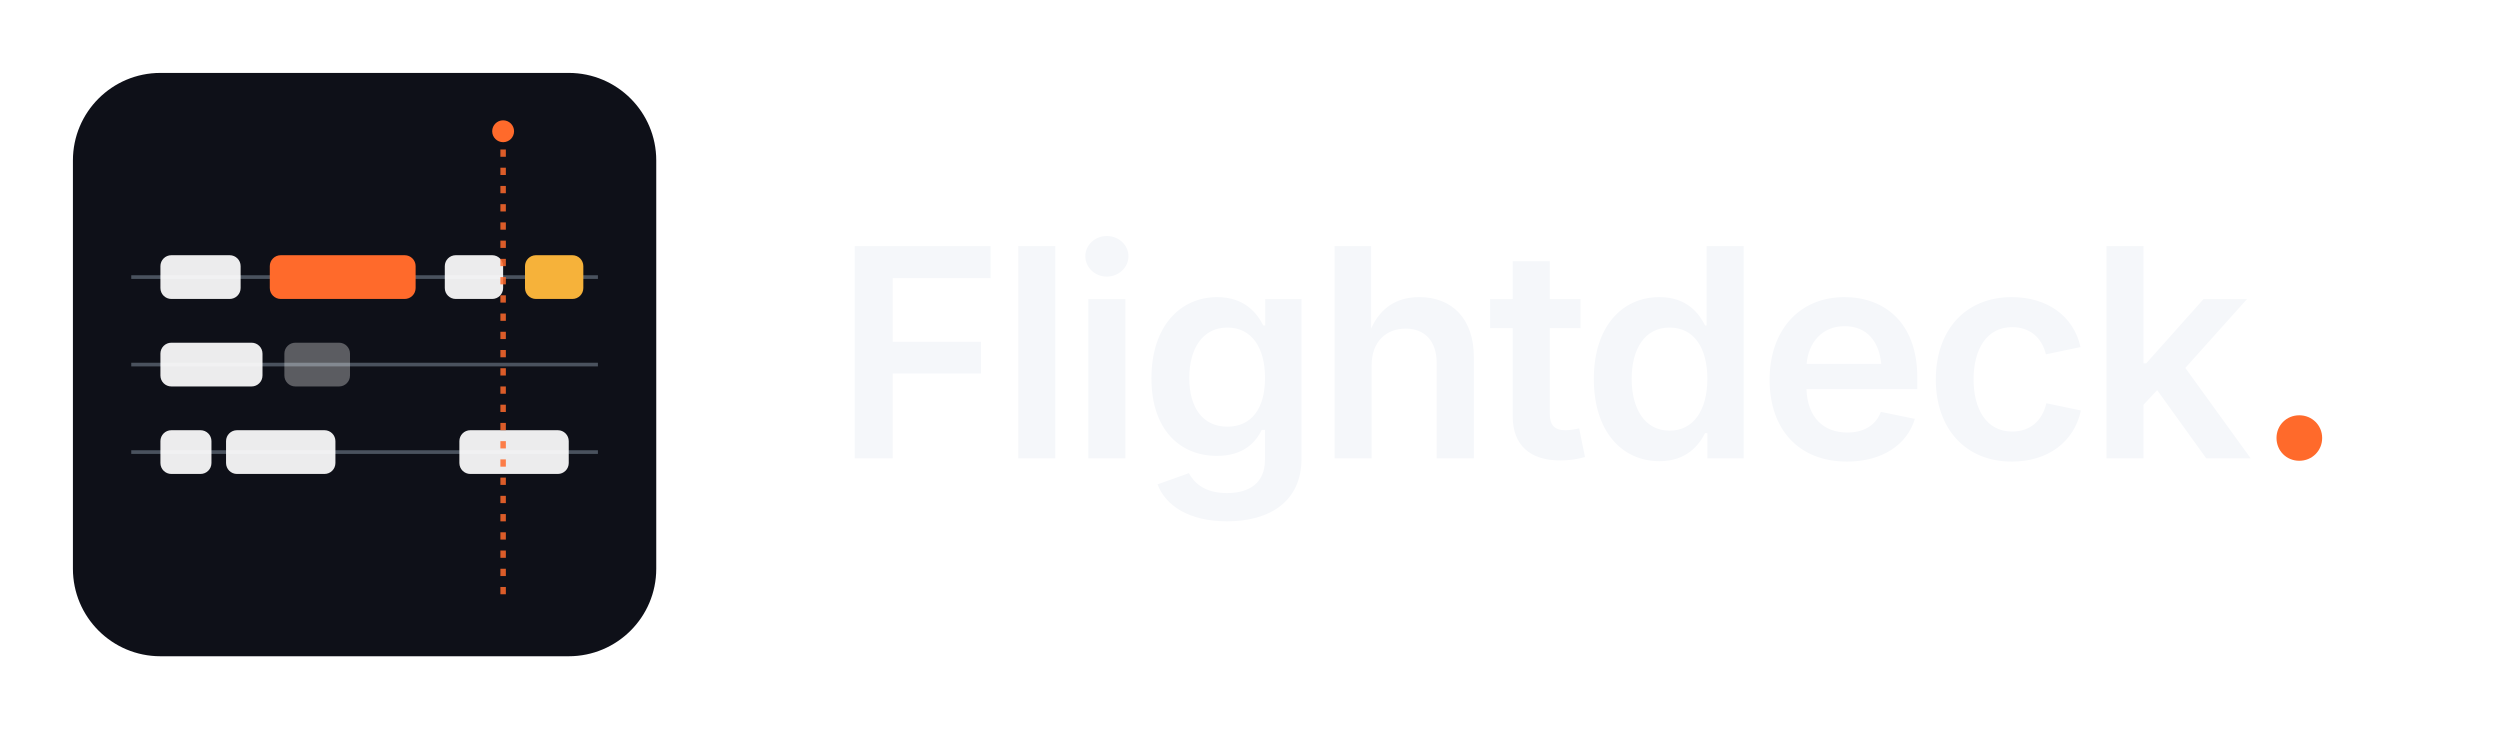
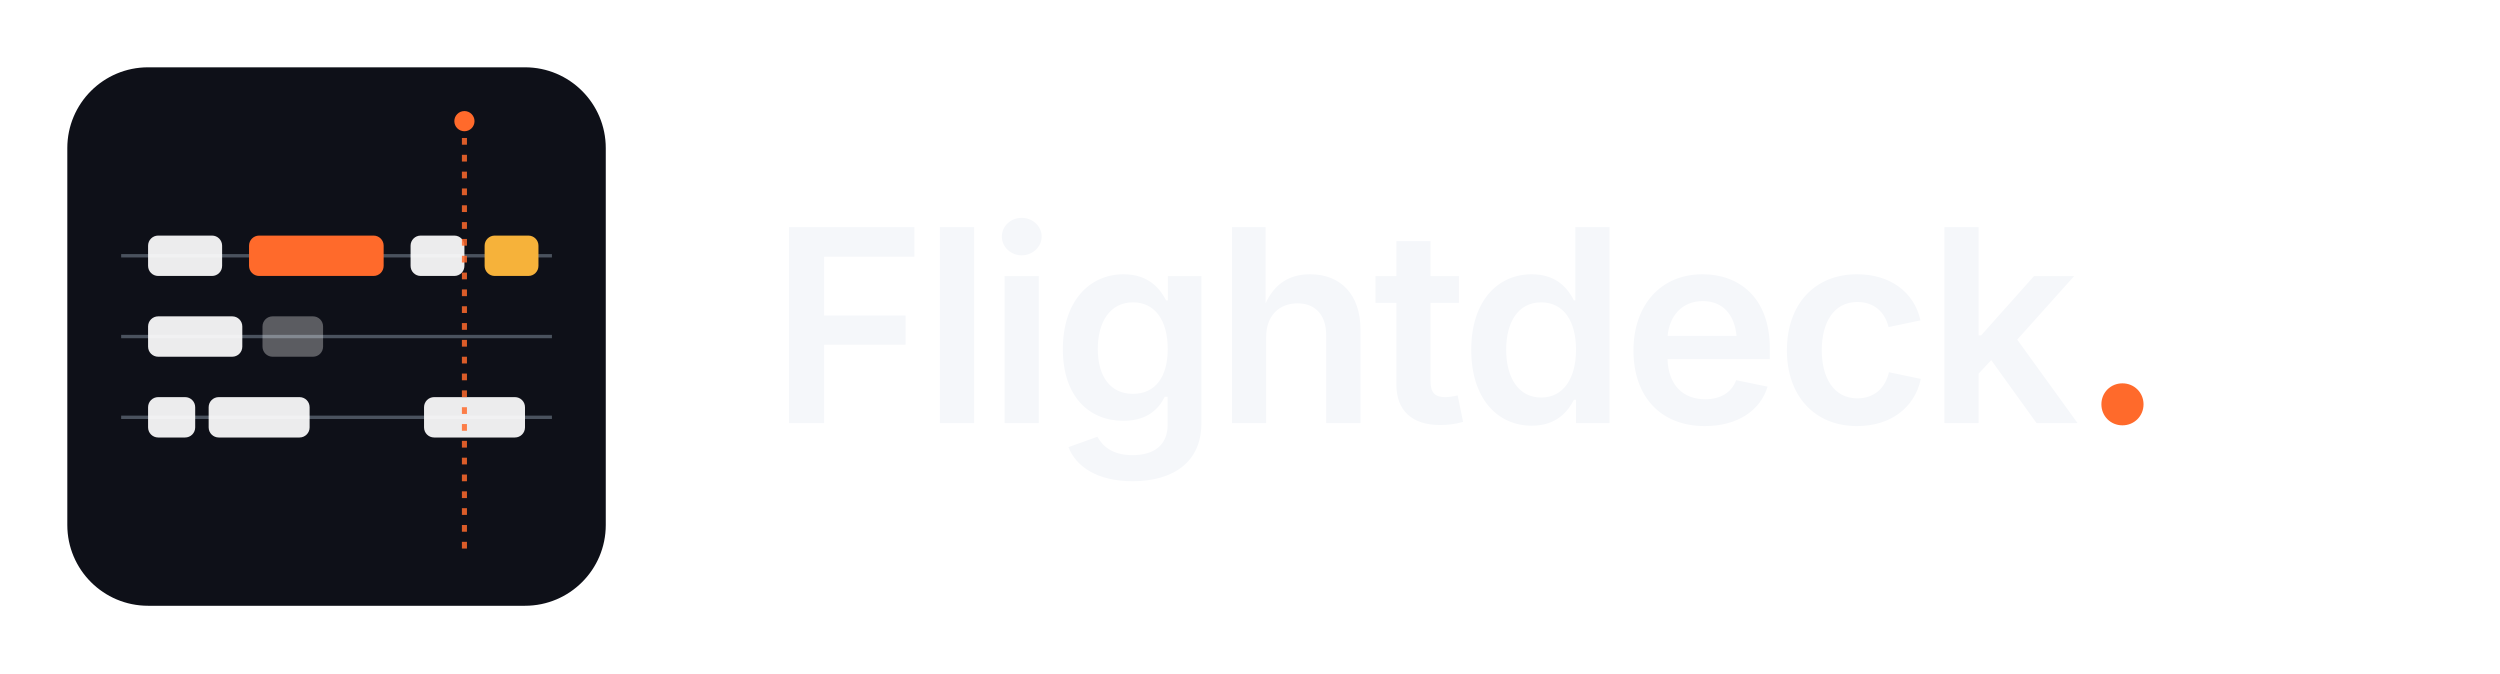
- <svg xmlns="http://www.w3.org/2000/svg" viewBox="20 30 480 140" fill="none">
+ <svg xmlns="http://www.w3.org/2000/svg" viewBox="20 30 520 140" fill="none">
  <g transform="translate(20, 30) scale(0.7)">
    <rect x="20" y="20" width="160" height="160" rx="24" fill="#0e1018" stroke="oklch(0.82 0.17 198)" stroke-width="1.5" stroke-opacity="0.4" />
    <g stroke="rgba(180,200,220,0.36)" stroke-width="1">
      <line x1="36" y1="76" x2="164" y2="76" />
      <line x1="36" y1="100" x2="164" y2="100" />
      <line x1="36" y1="124" x2="164" y2="124" />
    </g>
    <g>
      <rect x="44" y="70" width="22" height="12" rx="3" fill="rgba(255,255,255,0.92)" />
      <rect x="74" y="70" width="40" height="12" rx="3" fill="#FF6A2B" />
      <rect x="122" y="70" width="16" height="12" rx="3" fill="rgba(255,255,255,0.92)" />
      <rect x="144" y="70" width="16" height="12" rx="3" fill="#F6B23A" />
      <rect x="44" y="94" width="28" height="12" rx="3" fill="rgba(255,255,255,0.92)" />
      <rect x="78" y="94" width="18" height="12" rx="3" fill="rgba(255,255,255,0.32)" />
      <rect x="104" y="94" width="52" height="12" rx="3" fill="oklch(0.62 0.25 295)" />
      <rect x="44" y="118" width="14" height="12" rx="3" fill="rgba(255,255,255,0.92)" />
      <rect x="62" y="118" width="30" height="12" rx="3" fill="rgba(255,255,255,0.92)" />
      <rect x="98" y="118" width="22" height="12" rx="3" fill="oklch(0.62 0.25 295)" />
      <rect x="126" y="118" width="30" height="12" rx="3" fill="rgba(255,255,255,0.92)" />
    </g>
    <g>
      <line x1="138" y1="36" x2="138" y2="166" stroke="#FF6A2B" stroke-width="1.5" stroke-dasharray="2 3" opacity="0.85" />
      <circle cx="138" cy="36" r="3" fill="#FF6A2B" />
    </g>
  </g>
  <g font-family="-apple-system, BlinkMacSystemFont, 'Segoe UI', system-ui, sans-serif" font-weight="600" font-size="56" letter-spacing="-1.2">
    <text x="180" y="118" fill="#f5f7fa">Flightdeck<tspan fill="#FF6A2B">.</tspan>
    </text>
  </g>
</svg>
